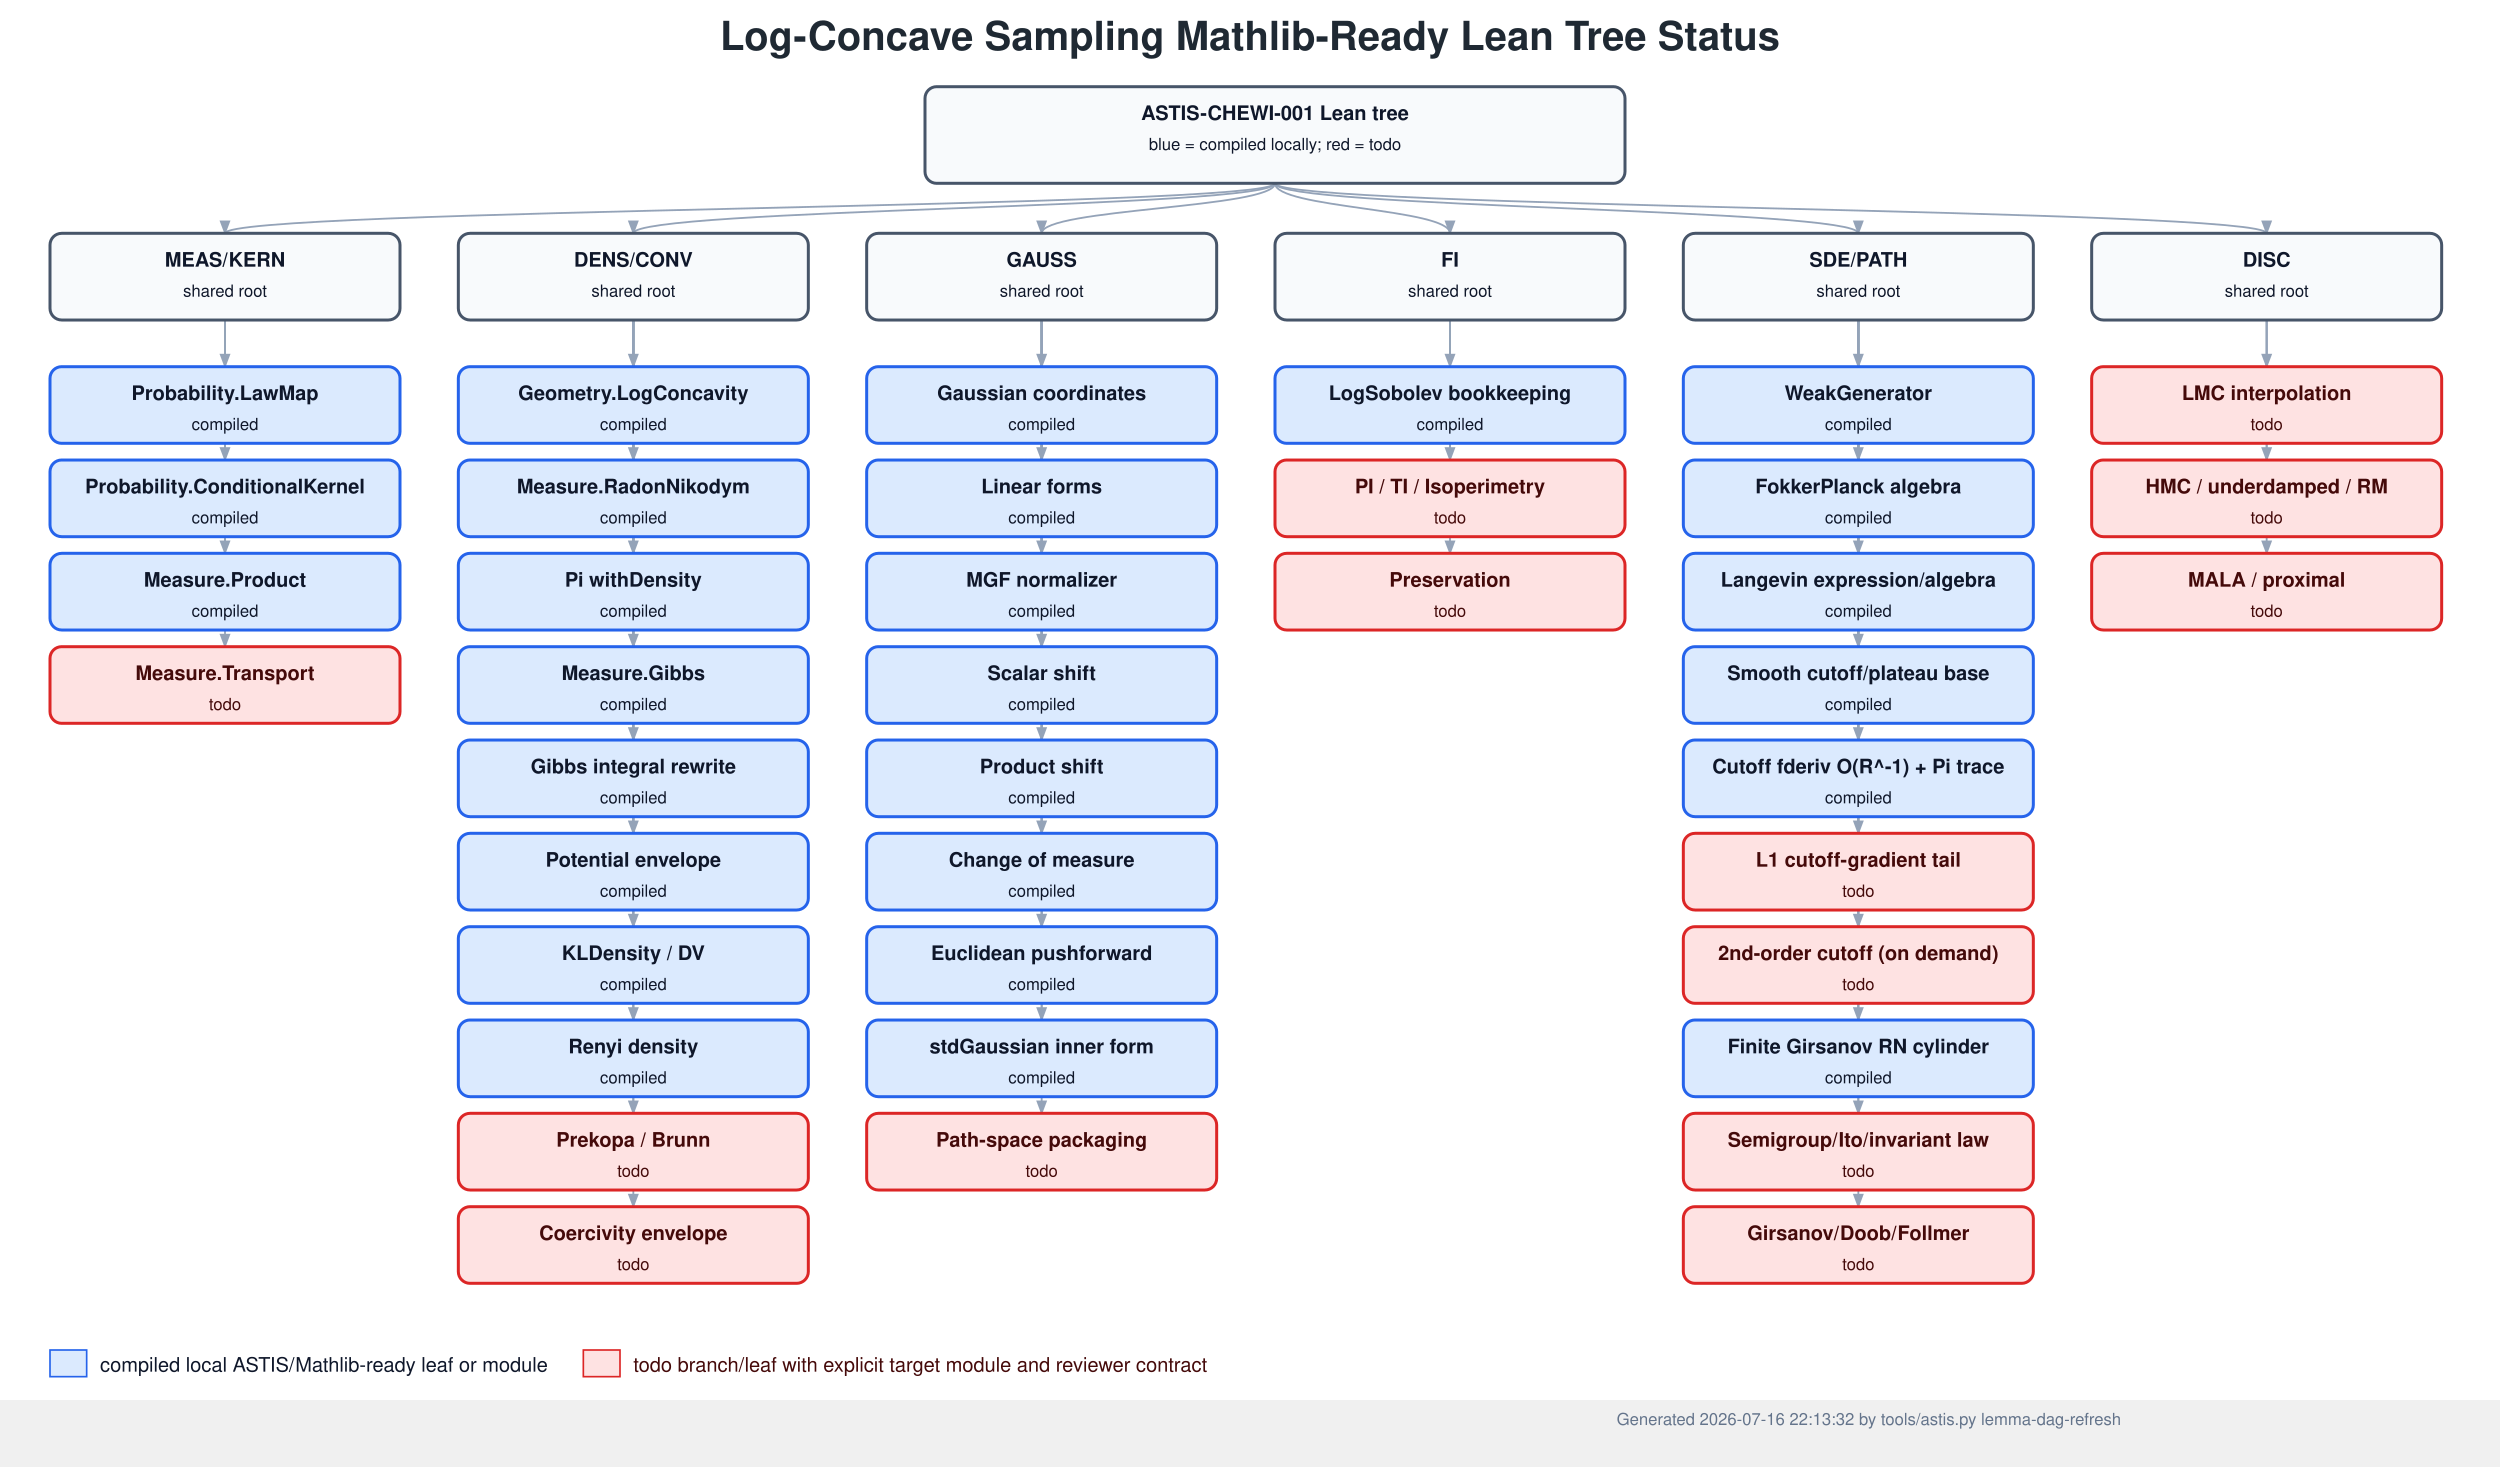
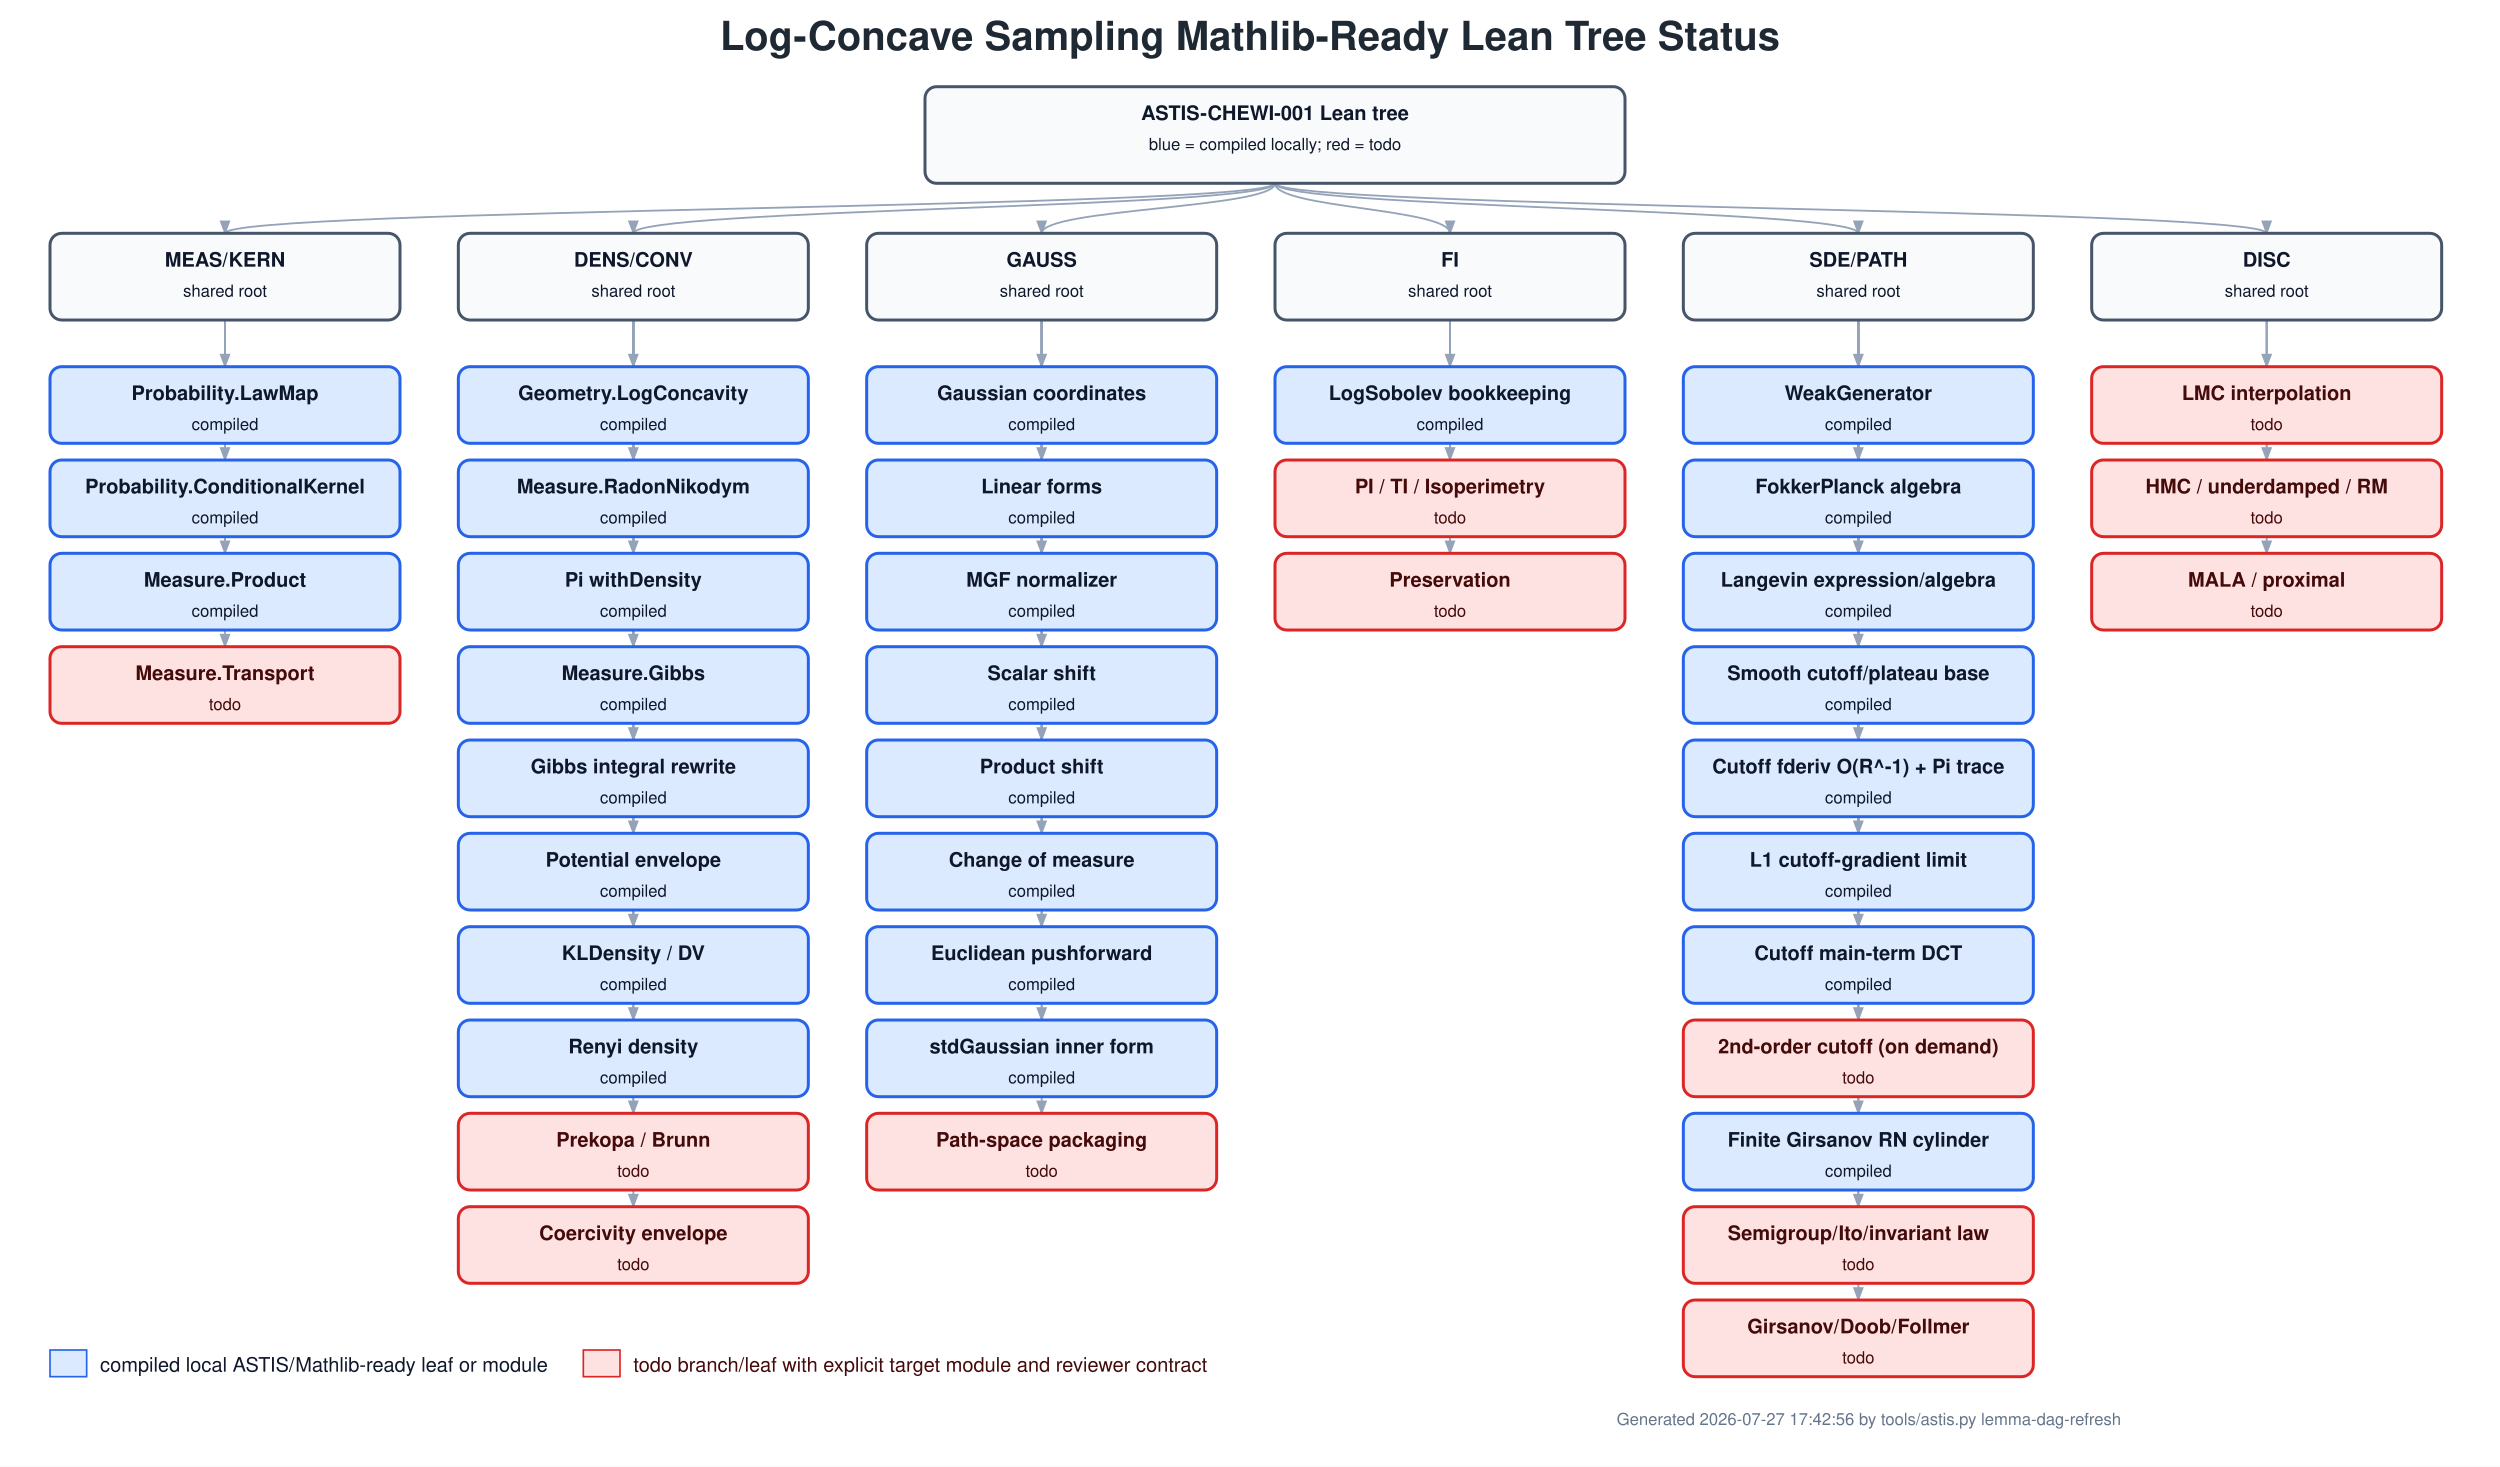
<svg xmlns="http://www.w3.org/2000/svg" width="1500" height="880" viewBox="0 0 1500 880">
  <defs>
    <marker id="arrowStatus" markerWidth="8" markerHeight="6" refX="7" refY="3" orient="auto">
      <polygon points="0 0, 8 3, 0 6" fill="#94a3b8" />
    </marker>
  </defs>
-   <rect width="1500" height="840" fill="white" />
+   <rect width="1500" height="880" fill="white" />
  <text x="750" y="30" text-anchor="middle" font-family="Helvetica,Arial,sans-serif" font-size="24" font-weight="700" fill="#1f2933">Log-Concave Sampling Mathlib-Ready Lean Tree Status</text>
  <g id="edges">
    <path d="M 765.0 110.0 C 765.0 125.0, 135.0 125.0, 135.0 140.0" fill="none" stroke="#94a3b8" stroke-width="1.1" marker-end="url(#arrowStatus)" />
    <path d="M 135.0 192.0 C 135.0 206.0, 135.0 206.0, 135.0 220.0" fill="none" stroke="#94a3b8" stroke-width="1.1" marker-end="url(#arrowStatus)" />
    <path d="M 135.0 192.0 C 135.0 234.0, 135.0 234.0, 135.0 276.0" fill="none" stroke="#94a3b8" stroke-width="1.1" marker-end="url(#arrowStatus)" />
    <path d="M 135.0 192.0 C 135.0 262.0, 135.0 262.0, 135.0 332.0" fill="none" stroke="#94a3b8" stroke-width="1.1" marker-end="url(#arrowStatus)" />
    <path d="M 135.0 192.0 C 135.0 290.0, 135.0 290.0, 135.0 388.0" fill="none" stroke="#94a3b8" stroke-width="1.1" marker-end="url(#arrowStatus)" />
    <path d="M 765.0 110.0 C 765.0 125.0, 380.0 125.0, 380.0 140.0" fill="none" stroke="#94a3b8" stroke-width="1.1" marker-end="url(#arrowStatus)" />
    <path d="M 380.0 192.0 C 380.0 206.0, 380.0 206.0, 380.0 220.0" fill="none" stroke="#94a3b8" stroke-width="1.1" marker-end="url(#arrowStatus)" />
    <path d="M 380.0 192.0 C 380.0 234.0, 380.0 234.0, 380.0 276.0" fill="none" stroke="#94a3b8" stroke-width="1.1" marker-end="url(#arrowStatus)" />
    <path d="M 380.0 192.0 C 380.0 262.0, 380.0 262.0, 380.0 332.0" fill="none" stroke="#94a3b8" stroke-width="1.1" marker-end="url(#arrowStatus)" />
    <path d="M 380.0 192.0 C 380.0 290.0, 380.0 290.0, 380.0 388.0" fill="none" stroke="#94a3b8" stroke-width="1.1" marker-end="url(#arrowStatus)" />
    <path d="M 380.0 192.0 C 380.0 318.0, 380.0 318.0, 380.0 444.0" fill="none" stroke="#94a3b8" stroke-width="1.1" marker-end="url(#arrowStatus)" />
    <path d="M 380.0 192.0 C 380.0 346.0, 380.0 346.0, 380.0 500.0" fill="none" stroke="#94a3b8" stroke-width="1.1" marker-end="url(#arrowStatus)" />
    <path d="M 380.0 192.0 C 380.0 374.0, 380.0 374.0, 380.0 556.0" fill="none" stroke="#94a3b8" stroke-width="1.1" marker-end="url(#arrowStatus)" />
    <path d="M 380.0 192.0 C 380.0 402.0, 380.0 402.0, 380.0 612.0" fill="none" stroke="#94a3b8" stroke-width="1.1" marker-end="url(#arrowStatus)" />
    <path d="M 380.0 192.0 C 380.0 430.0, 380.0 430.0, 380.0 668.0" fill="none" stroke="#94a3b8" stroke-width="1.1" marker-end="url(#arrowStatus)" />
    <path d="M 380.0 192.0 C 380.0 458.0, 380.0 458.0, 380.0 724.0" fill="none" stroke="#94a3b8" stroke-width="1.1" marker-end="url(#arrowStatus)" />
    <path d="M 765.0 110.0 C 765.0 125.0, 625.0 125.0, 625.0 140.0" fill="none" stroke="#94a3b8" stroke-width="1.1" marker-end="url(#arrowStatus)" />
    <path d="M 625.0 192.0 C 625.0 206.0, 625.0 206.0, 625.0 220.0" fill="none" stroke="#94a3b8" stroke-width="1.1" marker-end="url(#arrowStatus)" />
    <path d="M 625.0 192.0 C 625.0 234.0, 625.0 234.0, 625.0 276.0" fill="none" stroke="#94a3b8" stroke-width="1.1" marker-end="url(#arrowStatus)" />
    <path d="M 625.0 192.0 C 625.0 262.0, 625.0 262.0, 625.0 332.0" fill="none" stroke="#94a3b8" stroke-width="1.1" marker-end="url(#arrowStatus)" />
    <path d="M 625.0 192.0 C 625.0 290.0, 625.0 290.0, 625.0 388.0" fill="none" stroke="#94a3b8" stroke-width="1.1" marker-end="url(#arrowStatus)" />
    <path d="M 625.0 192.0 C 625.0 318.0, 625.0 318.0, 625.0 444.0" fill="none" stroke="#94a3b8" stroke-width="1.1" marker-end="url(#arrowStatus)" />
    <path d="M 625.0 192.0 C 625.0 346.0, 625.0 346.0, 625.0 500.0" fill="none" stroke="#94a3b8" stroke-width="1.1" marker-end="url(#arrowStatus)" />
    <path d="M 625.0 192.0 C 625.0 374.0, 625.0 374.0, 625.0 556.0" fill="none" stroke="#94a3b8" stroke-width="1.1" marker-end="url(#arrowStatus)" />
    <path d="M 625.0 192.0 C 625.0 402.0, 625.0 402.0, 625.0 612.0" fill="none" stroke="#94a3b8" stroke-width="1.1" marker-end="url(#arrowStatus)" />
    <path d="M 625.0 192.0 C 625.0 430.0, 625.0 430.0, 625.0 668.0" fill="none" stroke="#94a3b8" stroke-width="1.1" marker-end="url(#arrowStatus)" />
    <path d="M 765.0 110.0 C 765.0 125.0, 870.0 125.0, 870.0 140.0" fill="none" stroke="#94a3b8" stroke-width="1.1" marker-end="url(#arrowStatus)" />
    <path d="M 870.0 192.0 C 870.0 206.0, 870.0 206.0, 870.0 220.0" fill="none" stroke="#94a3b8" stroke-width="1.1" marker-end="url(#arrowStatus)" />
    <path d="M 870.0 192.0 C 870.0 234.0, 870.0 234.0, 870.0 276.0" fill="none" stroke="#94a3b8" stroke-width="1.1" marker-end="url(#arrowStatus)" />
    <path d="M 870.0 192.0 C 870.0 262.0, 870.0 262.0, 870.0 332.0" fill="none" stroke="#94a3b8" stroke-width="1.1" marker-end="url(#arrowStatus)" />
    <path d="M 765.0 110.0 C 765.0 125.0, 1115.0 125.0, 1115.0 140.0" fill="none" stroke="#94a3b8" stroke-width="1.1" marker-end="url(#arrowStatus)" />
    <path d="M 1115.0 192.0 C 1115.0 206.0, 1115.0 206.0, 1115.0 220.0" fill="none" stroke="#94a3b8" stroke-width="1.1" marker-end="url(#arrowStatus)" />
    <path d="M 1115.0 192.0 C 1115.0 234.0, 1115.0 234.0, 1115.0 276.0" fill="none" stroke="#94a3b8" stroke-width="1.1" marker-end="url(#arrowStatus)" />
    <path d="M 1115.0 192.0 C 1115.0 262.0, 1115.0 262.0, 1115.0 332.0" fill="none" stroke="#94a3b8" stroke-width="1.1" marker-end="url(#arrowStatus)" />
    <path d="M 1115.0 192.0 C 1115.0 290.0, 1115.0 290.0, 1115.0 388.0" fill="none" stroke="#94a3b8" stroke-width="1.1" marker-end="url(#arrowStatus)" />
    <path d="M 1115.0 192.0 C 1115.0 318.0, 1115.0 318.0, 1115.0 444.0" fill="none" stroke="#94a3b8" stroke-width="1.1" marker-end="url(#arrowStatus)" />
    <path d="M 1115.0 192.0 C 1115.0 346.0, 1115.0 346.0, 1115.0 500.0" fill="none" stroke="#94a3b8" stroke-width="1.1" marker-end="url(#arrowStatus)" />
    <path d="M 1115.0 192.0 C 1115.0 374.0, 1115.0 374.0, 1115.0 556.0" fill="none" stroke="#94a3b8" stroke-width="1.1" marker-end="url(#arrowStatus)" />
    <path d="M 1115.0 192.0 C 1115.0 402.0, 1115.0 402.0, 1115.0 612.0" fill="none" stroke="#94a3b8" stroke-width="1.1" marker-end="url(#arrowStatus)" />
    <path d="M 1115.0 192.0 C 1115.0 430.0, 1115.0 430.0, 1115.0 668.0" fill="none" stroke="#94a3b8" stroke-width="1.1" marker-end="url(#arrowStatus)" />
    <path d="M 1115.0 192.0 C 1115.0 458.0, 1115.0 458.0, 1115.0 724.0" fill="none" stroke="#94a3b8" stroke-width="1.1" marker-end="url(#arrowStatus)" />
+     <path d="M 1115.0 192.0 C 1115.0 486.0, 1115.0 486.0, 1115.0 780.0" fill="none" stroke="#94a3b8" stroke-width="1.1" marker-end="url(#arrowStatus)" />
    <path d="M 765.0 110.0 C 765.0 125.0, 1360.0 125.0, 1360.0 140.0" fill="none" stroke="#94a3b8" stroke-width="1.1" marker-end="url(#arrowStatus)" />
    <path d="M 1360.0 192.0 C 1360.0 206.0, 1360.0 206.0, 1360.0 220.0" fill="none" stroke="#94a3b8" stroke-width="1.1" marker-end="url(#arrowStatus)" />
    <path d="M 1360.0 192.0 C 1360.0 234.0, 1360.0 234.0, 1360.0 276.0" fill="none" stroke="#94a3b8" stroke-width="1.1" marker-end="url(#arrowStatus)" />
    <path d="M 1360.0 192.0 C 1360.0 262.0, 1360.0 262.0, 1360.0 332.0" fill="none" stroke="#94a3b8" stroke-width="1.1" marker-end="url(#arrowStatus)" />
  </g>
  <g id="nodes">
    <g id="root">
      <rect x="555" y="52" width="420" height="58" rx="7" fill="#f8fafc" stroke="#475569" stroke-width="1.8" />
      <text x="765.0" y="72" text-anchor="middle" font-family="Helvetica,Arial,sans-serif" font-size="12" font-weight="700" fill="#0f172a">ASTIS-CHEWI-001 Lean tree</text>
      <text x="765.0" y="90" text-anchor="middle" font-family="Helvetica,Arial,sans-serif" font-size="10" fill="#0f172a">blue = compiled locally; red = todo</text>
    </g>
    <g id="MEAS-KERN">
      <rect x="30" y="140" width="210" height="52" rx="7" fill="#f8fafc" stroke="#475569" stroke-width="1.8" />
      <text x="135.0" y="160" text-anchor="middle" font-family="Helvetica,Arial,sans-serif" font-size="12" font-weight="700" fill="#0f172a">MEAS/KERN</text>
      <text x="135.0" y="178" text-anchor="middle" font-family="Helvetica,Arial,sans-serif" font-size="10" fill="#0f172a">shared root</text>
    </g>
    <g id="MEAS-KERN-Probability.LawMap">
      <rect x="30" y="220" width="210" height="46" rx="7" fill="#dbeafe" stroke="#2563eb" stroke-width="1.8" />
      <text x="135.0" y="240" text-anchor="middle" font-family="Helvetica,Arial,sans-serif" font-size="12" font-weight="700" fill="#0f172a">Probability.LawMap</text>
      <text x="135.0" y="258" text-anchor="middle" font-family="Helvetica,Arial,sans-serif" font-size="10" fill="#0f172a">compiled</text>
    </g>
    <g id="MEAS-KERN-Probability.ConditionalKernel">
      <rect x="30" y="276" width="210" height="46" rx="7" fill="#dbeafe" stroke="#2563eb" stroke-width="1.8" />
      <text x="135.0" y="296" text-anchor="middle" font-family="Helvetica,Arial,sans-serif" font-size="12" font-weight="700" fill="#0f172a">Probability.ConditionalKernel</text>
      <text x="135.0" y="314" text-anchor="middle" font-family="Helvetica,Arial,sans-serif" font-size="10" fill="#0f172a">compiled</text>
    </g>
    <g id="MEAS-KERN-Measure.Product">
      <rect x="30" y="332" width="210" height="46" rx="7" fill="#dbeafe" stroke="#2563eb" stroke-width="1.8" />
      <text x="135.0" y="352" text-anchor="middle" font-family="Helvetica,Arial,sans-serif" font-size="12" font-weight="700" fill="#0f172a">Measure.Product</text>
      <text x="135.0" y="370" text-anchor="middle" font-family="Helvetica,Arial,sans-serif" font-size="10" fill="#0f172a">compiled</text>
    </g>
    <g id="MEAS-KERN-Measure.Transport">
      <rect x="30" y="388" width="210" height="46" rx="7" fill="#fee2e2" stroke="#dc2626" stroke-width="1.8" />
      <text x="135.0" y="408" text-anchor="middle" font-family="Helvetica,Arial,sans-serif" font-size="12" font-weight="700" fill="#450a0a">Measure.Transport</text>
      <text x="135.0" y="426" text-anchor="middle" font-family="Helvetica,Arial,sans-serif" font-size="10" fill="#450a0a">todo</text>
    </g>
    <g id="DENS-CONV">
      <rect x="275" y="140" width="210" height="52" rx="7" fill="#f8fafc" stroke="#475569" stroke-width="1.8" />
      <text x="380.0" y="160" text-anchor="middle" font-family="Helvetica,Arial,sans-serif" font-size="12" font-weight="700" fill="#0f172a">DENS/CONV</text>
      <text x="380.0" y="178" text-anchor="middle" font-family="Helvetica,Arial,sans-serif" font-size="10" fill="#0f172a">shared root</text>
    </g>
    <g id="DENS-CONV-Geometry.LogConcavity">
      <rect x="275" y="220" width="210" height="46" rx="7" fill="#dbeafe" stroke="#2563eb" stroke-width="1.8" />
      <text x="380.0" y="240" text-anchor="middle" font-family="Helvetica,Arial,sans-serif" font-size="12" font-weight="700" fill="#0f172a">Geometry.LogConcavity</text>
      <text x="380.0" y="258" text-anchor="middle" font-family="Helvetica,Arial,sans-serif" font-size="10" fill="#0f172a">compiled</text>
    </g>
    <g id="DENS-CONV-Measure.RadonNikodym">
      <rect x="275" y="276" width="210" height="46" rx="7" fill="#dbeafe" stroke="#2563eb" stroke-width="1.8" />
      <text x="380.0" y="296" text-anchor="middle" font-family="Helvetica,Arial,sans-serif" font-size="12" font-weight="700" fill="#0f172a">Measure.RadonNikodym</text>
      <text x="380.0" y="314" text-anchor="middle" font-family="Helvetica,Arial,sans-serif" font-size="10" fill="#0f172a">compiled</text>
    </g>
    <g id="DENS-CONV-Pi-withDensity">
      <rect x="275" y="332" width="210" height="46" rx="7" fill="#dbeafe" stroke="#2563eb" stroke-width="1.8" />
      <text x="380.0" y="352" text-anchor="middle" font-family="Helvetica,Arial,sans-serif" font-size="12" font-weight="700" fill="#0f172a">Pi withDensity</text>
      <text x="380.0" y="370" text-anchor="middle" font-family="Helvetica,Arial,sans-serif" font-size="10" fill="#0f172a">compiled</text>
    </g>
    <g id="DENS-CONV-Measure.Gibbs">
      <rect x="275" y="388" width="210" height="46" rx="7" fill="#dbeafe" stroke="#2563eb" stroke-width="1.8" />
      <text x="380.0" y="408" text-anchor="middle" font-family="Helvetica,Arial,sans-serif" font-size="12" font-weight="700" fill="#0f172a">Measure.Gibbs</text>
      <text x="380.0" y="426" text-anchor="middle" font-family="Helvetica,Arial,sans-serif" font-size="10" fill="#0f172a">compiled</text>
    </g>
    <g id="DENS-CONV-Gibbs-integral-rewrite">
      <rect x="275" y="444" width="210" height="46" rx="7" fill="#dbeafe" stroke="#2563eb" stroke-width="1.8" />
      <text x="380.0" y="464" text-anchor="middle" font-family="Helvetica,Arial,sans-serif" font-size="12" font-weight="700" fill="#0f172a">Gibbs integral rewrite</text>
      <text x="380.0" y="482" text-anchor="middle" font-family="Helvetica,Arial,sans-serif" font-size="10" fill="#0f172a">compiled</text>
    </g>
    <g id="DENS-CONV-Potential-envelope">
      <rect x="275" y="500" width="210" height="46" rx="7" fill="#dbeafe" stroke="#2563eb" stroke-width="1.8" />
      <text x="380.0" y="520" text-anchor="middle" font-family="Helvetica,Arial,sans-serif" font-size="12" font-weight="700" fill="#0f172a">Potential envelope</text>
      <text x="380.0" y="538" text-anchor="middle" font-family="Helvetica,Arial,sans-serif" font-size="10" fill="#0f172a">compiled</text>
    </g>
    <g id="DENS-CONV-KLDensity-DV">
      <rect x="275" y="556" width="210" height="46" rx="7" fill="#dbeafe" stroke="#2563eb" stroke-width="1.8" />
      <text x="380.0" y="576" text-anchor="middle" font-family="Helvetica,Arial,sans-serif" font-size="12" font-weight="700" fill="#0f172a">KLDensity / DV</text>
      <text x="380.0" y="594" text-anchor="middle" font-family="Helvetica,Arial,sans-serif" font-size="10" fill="#0f172a">compiled</text>
    </g>
    <g id="DENS-CONV-Renyi-density">
      <rect x="275" y="612" width="210" height="46" rx="7" fill="#dbeafe" stroke="#2563eb" stroke-width="1.8" />
      <text x="380.0" y="632" text-anchor="middle" font-family="Helvetica,Arial,sans-serif" font-size="12" font-weight="700" fill="#0f172a">Renyi density</text>
      <text x="380.0" y="650" text-anchor="middle" font-family="Helvetica,Arial,sans-serif" font-size="10" fill="#0f172a">compiled</text>
    </g>
    <g id="DENS-CONV-Prekopa-Brunn">
      <rect x="275" y="668" width="210" height="46" rx="7" fill="#fee2e2" stroke="#dc2626" stroke-width="1.8" />
      <text x="380.0" y="688" text-anchor="middle" font-family="Helvetica,Arial,sans-serif" font-size="12" font-weight="700" fill="#450a0a">Prekopa / Brunn</text>
      <text x="380.0" y="706" text-anchor="middle" font-family="Helvetica,Arial,sans-serif" font-size="10" fill="#450a0a">todo</text>
    </g>
    <g id="DENS-CONV-Coercivity-envelope">
      <rect x="275" y="724" width="210" height="46" rx="7" fill="#fee2e2" stroke="#dc2626" stroke-width="1.8" />
      <text x="380.0" y="744" text-anchor="middle" font-family="Helvetica,Arial,sans-serif" font-size="12" font-weight="700" fill="#450a0a">Coercivity envelope</text>
      <text x="380.0" y="762" text-anchor="middle" font-family="Helvetica,Arial,sans-serif" font-size="10" fill="#450a0a">todo</text>
    </g>
    <g id="GAUSS">
      <rect x="520" y="140" width="210" height="52" rx="7" fill="#f8fafc" stroke="#475569" stroke-width="1.8" />
      <text x="625.0" y="160" text-anchor="middle" font-family="Helvetica,Arial,sans-serif" font-size="12" font-weight="700" fill="#0f172a">GAUSS</text>
      <text x="625.0" y="178" text-anchor="middle" font-family="Helvetica,Arial,sans-serif" font-size="10" fill="#0f172a">shared root</text>
    </g>
    <g id="GAUSS-Gaussian-coordinates">
      <rect x="520" y="220" width="210" height="46" rx="7" fill="#dbeafe" stroke="#2563eb" stroke-width="1.8" />
      <text x="625.0" y="240" text-anchor="middle" font-family="Helvetica,Arial,sans-serif" font-size="12" font-weight="700" fill="#0f172a">Gaussian coordinates</text>
      <text x="625.0" y="258" text-anchor="middle" font-family="Helvetica,Arial,sans-serif" font-size="10" fill="#0f172a">compiled</text>
    </g>
    <g id="GAUSS-Linear-forms">
      <rect x="520" y="276" width="210" height="46" rx="7" fill="#dbeafe" stroke="#2563eb" stroke-width="1.8" />
      <text x="625.0" y="296" text-anchor="middle" font-family="Helvetica,Arial,sans-serif" font-size="12" font-weight="700" fill="#0f172a">Linear forms</text>
      <text x="625.0" y="314" text-anchor="middle" font-family="Helvetica,Arial,sans-serif" font-size="10" fill="#0f172a">compiled</text>
    </g>
    <g id="GAUSS-MGF-normalizer">
      <rect x="520" y="332" width="210" height="46" rx="7" fill="#dbeafe" stroke="#2563eb" stroke-width="1.8" />
      <text x="625.0" y="352" text-anchor="middle" font-family="Helvetica,Arial,sans-serif" font-size="12" font-weight="700" fill="#0f172a">MGF normalizer</text>
      <text x="625.0" y="370" text-anchor="middle" font-family="Helvetica,Arial,sans-serif" font-size="10" fill="#0f172a">compiled</text>
    </g>
    <g id="GAUSS-Scalar-shift">
      <rect x="520" y="388" width="210" height="46" rx="7" fill="#dbeafe" stroke="#2563eb" stroke-width="1.8" />
      <text x="625.0" y="408" text-anchor="middle" font-family="Helvetica,Arial,sans-serif" font-size="12" font-weight="700" fill="#0f172a">Scalar shift</text>
      <text x="625.0" y="426" text-anchor="middle" font-family="Helvetica,Arial,sans-serif" font-size="10" fill="#0f172a">compiled</text>
    </g>
    <g id="GAUSS-Product-shift">
      <rect x="520" y="444" width="210" height="46" rx="7" fill="#dbeafe" stroke="#2563eb" stroke-width="1.8" />
      <text x="625.0" y="464" text-anchor="middle" font-family="Helvetica,Arial,sans-serif" font-size="12" font-weight="700" fill="#0f172a">Product shift</text>
      <text x="625.0" y="482" text-anchor="middle" font-family="Helvetica,Arial,sans-serif" font-size="10" fill="#0f172a">compiled</text>
    </g>
    <g id="GAUSS-Change-of-measure">
      <rect x="520" y="500" width="210" height="46" rx="7" fill="#dbeafe" stroke="#2563eb" stroke-width="1.8" />
      <text x="625.0" y="520" text-anchor="middle" font-family="Helvetica,Arial,sans-serif" font-size="12" font-weight="700" fill="#0f172a">Change of measure</text>
      <text x="625.0" y="538" text-anchor="middle" font-family="Helvetica,Arial,sans-serif" font-size="10" fill="#0f172a">compiled</text>
    </g>
    <g id="GAUSS-Euclidean-pushforward">
      <rect x="520" y="556" width="210" height="46" rx="7" fill="#dbeafe" stroke="#2563eb" stroke-width="1.8" />
      <text x="625.0" y="576" text-anchor="middle" font-family="Helvetica,Arial,sans-serif" font-size="12" font-weight="700" fill="#0f172a">Euclidean pushforward</text>
      <text x="625.0" y="594" text-anchor="middle" font-family="Helvetica,Arial,sans-serif" font-size="10" fill="#0f172a">compiled</text>
    </g>
    <g id="GAUSS-stdGaussian-inner-form">
      <rect x="520" y="612" width="210" height="46" rx="7" fill="#dbeafe" stroke="#2563eb" stroke-width="1.8" />
      <text x="625.0" y="632" text-anchor="middle" font-family="Helvetica,Arial,sans-serif" font-size="12" font-weight="700" fill="#0f172a">stdGaussian inner form</text>
      <text x="625.0" y="650" text-anchor="middle" font-family="Helvetica,Arial,sans-serif" font-size="10" fill="#0f172a">compiled</text>
    </g>
    <g id="GAUSS-Path-space-packaging">
      <rect x="520" y="668" width="210" height="46" rx="7" fill="#fee2e2" stroke="#dc2626" stroke-width="1.8" />
      <text x="625.0" y="688" text-anchor="middle" font-family="Helvetica,Arial,sans-serif" font-size="12" font-weight="700" fill="#450a0a">Path-space packaging</text>
      <text x="625.0" y="706" text-anchor="middle" font-family="Helvetica,Arial,sans-serif" font-size="10" fill="#450a0a">todo</text>
    </g>
    <g id="FI">
      <rect x="765" y="140" width="210" height="52" rx="7" fill="#f8fafc" stroke="#475569" stroke-width="1.8" />
      <text x="870.0" y="160" text-anchor="middle" font-family="Helvetica,Arial,sans-serif" font-size="12" font-weight="700" fill="#0f172a">FI</text>
      <text x="870.0" y="178" text-anchor="middle" font-family="Helvetica,Arial,sans-serif" font-size="10" fill="#0f172a">shared root</text>
    </g>
    <g id="FI-LogSobolev-bookkeeping">
      <rect x="765" y="220" width="210" height="46" rx="7" fill="#dbeafe" stroke="#2563eb" stroke-width="1.8" />
      <text x="870.0" y="240" text-anchor="middle" font-family="Helvetica,Arial,sans-serif" font-size="12" font-weight="700" fill="#0f172a">LogSobolev bookkeeping</text>
      <text x="870.0" y="258" text-anchor="middle" font-family="Helvetica,Arial,sans-serif" font-size="10" fill="#0f172a">compiled</text>
    </g>
    <g id="FI-PI-TI-Isoperimetry">
      <rect x="765" y="276" width="210" height="46" rx="7" fill="#fee2e2" stroke="#dc2626" stroke-width="1.8" />
      <text x="870.0" y="296" text-anchor="middle" font-family="Helvetica,Arial,sans-serif" font-size="12" font-weight="700" fill="#450a0a">PI / TI / Isoperimetry</text>
      <text x="870.0" y="314" text-anchor="middle" font-family="Helvetica,Arial,sans-serif" font-size="10" fill="#450a0a">todo</text>
    </g>
    <g id="FI-Preservation">
      <rect x="765" y="332" width="210" height="46" rx="7" fill="#fee2e2" stroke="#dc2626" stroke-width="1.8" />
      <text x="870.0" y="352" text-anchor="middle" font-family="Helvetica,Arial,sans-serif" font-size="12" font-weight="700" fill="#450a0a">Preservation</text>
      <text x="870.0" y="370" text-anchor="middle" font-family="Helvetica,Arial,sans-serif" font-size="10" fill="#450a0a">todo</text>
    </g>
    <g id="SDE-PATH">
      <rect x="1010" y="140" width="210" height="52" rx="7" fill="#f8fafc" stroke="#475569" stroke-width="1.8" />
      <text x="1115.0" y="160" text-anchor="middle" font-family="Helvetica,Arial,sans-serif" font-size="12" font-weight="700" fill="#0f172a">SDE/PATH</text>
      <text x="1115.0" y="178" text-anchor="middle" font-family="Helvetica,Arial,sans-serif" font-size="10" fill="#0f172a">shared root</text>
    </g>
    <g id="SDE-PATH-WeakGenerator">
      <rect x="1010" y="220" width="210" height="46" rx="7" fill="#dbeafe" stroke="#2563eb" stroke-width="1.8" />
      <text x="1115.0" y="240" text-anchor="middle" font-family="Helvetica,Arial,sans-serif" font-size="12" font-weight="700" fill="#0f172a">WeakGenerator</text>
      <text x="1115.0" y="258" text-anchor="middle" font-family="Helvetica,Arial,sans-serif" font-size="10" fill="#0f172a">compiled</text>
    </g>
    <g id="SDE-PATH-FokkerPlanck-algebra">
      <rect x="1010" y="276" width="210" height="46" rx="7" fill="#dbeafe" stroke="#2563eb" stroke-width="1.8" />
      <text x="1115.0" y="296" text-anchor="middle" font-family="Helvetica,Arial,sans-serif" font-size="12" font-weight="700" fill="#0f172a">FokkerPlanck algebra</text>
      <text x="1115.0" y="314" text-anchor="middle" font-family="Helvetica,Arial,sans-serif" font-size="10" fill="#0f172a">compiled</text>
    </g>
    <g id="SDE-PATH-Langevin-expression-algebra">
      <rect x="1010" y="332" width="210" height="46" rx="7" fill="#dbeafe" stroke="#2563eb" stroke-width="1.8" />
      <text x="1115.0" y="352" text-anchor="middle" font-family="Helvetica,Arial,sans-serif" font-size="12" font-weight="700" fill="#0f172a">Langevin expression/algebra</text>
      <text x="1115.0" y="370" text-anchor="middle" font-family="Helvetica,Arial,sans-serif" font-size="10" fill="#0f172a">compiled</text>
    </g>
    <g id="SDE-PATH-Smooth-cutoff-plateau-base">
      <rect x="1010" y="388" width="210" height="46" rx="7" fill="#dbeafe" stroke="#2563eb" stroke-width="1.8" />
      <text x="1115.0" y="408" text-anchor="middle" font-family="Helvetica,Arial,sans-serif" font-size="12" font-weight="700" fill="#0f172a">Smooth cutoff/plateau base</text>
      <text x="1115.0" y="426" text-anchor="middle" font-family="Helvetica,Arial,sans-serif" font-size="10" fill="#0f172a">compiled</text>
    </g>
    <g id="SDE-PATH-Cutoff-fderiv-O-R--1-Pi-trace">
      <rect x="1010" y="444" width="210" height="46" rx="7" fill="#dbeafe" stroke="#2563eb" stroke-width="1.8" />
      <text x="1115.0" y="464" text-anchor="middle" font-family="Helvetica,Arial,sans-serif" font-size="12" font-weight="700" fill="#0f172a">Cutoff fderiv O(R^-1) + Pi trace</text>
      <text x="1115.0" y="482" text-anchor="middle" font-family="Helvetica,Arial,sans-serif" font-size="10" fill="#0f172a">compiled</text>
    </g>
-     <g id="SDE-PATH-L1-cutoff-gradient-tail">
-       <rect x="1010" y="500" width="210" height="46" rx="7" fill="#fee2e2" stroke="#dc2626" stroke-width="1.8" />
-       <text x="1115.0" y="520" text-anchor="middle" font-family="Helvetica,Arial,sans-serif" font-size="12" font-weight="700" fill="#450a0a">L1 cutoff-gradient tail</text>
-       <text x="1115.0" y="538" text-anchor="middle" font-family="Helvetica,Arial,sans-serif" font-size="10" fill="#450a0a">todo</text>
+     <g id="SDE-PATH-L1-cutoff-gradient-limit">
+       <rect x="1010" y="500" width="210" height="46" rx="7" fill="#dbeafe" stroke="#2563eb" stroke-width="1.8" />
+       <text x="1115.0" y="520" text-anchor="middle" font-family="Helvetica,Arial,sans-serif" font-size="12" font-weight="700" fill="#0f172a">L1 cutoff-gradient limit</text>
+       <text x="1115.0" y="538" text-anchor="middle" font-family="Helvetica,Arial,sans-serif" font-size="10" fill="#0f172a">compiled</text>
+     </g>
+     <g id="SDE-PATH-Cutoff-main-term-DCT">
+       <rect x="1010" y="556" width="210" height="46" rx="7" fill="#dbeafe" stroke="#2563eb" stroke-width="1.8" />
+       <text x="1115.0" y="576" text-anchor="middle" font-family="Helvetica,Arial,sans-serif" font-size="12" font-weight="700" fill="#0f172a">Cutoff main-term DCT</text>
+       <text x="1115.0" y="594" text-anchor="middle" font-family="Helvetica,Arial,sans-serif" font-size="10" fill="#0f172a">compiled</text>
    </g>
    <g id="SDE-PATH-2nd-order-cutoff-on-demand">
-       <rect x="1010" y="556" width="210" height="46" rx="7" fill="#fee2e2" stroke="#dc2626" stroke-width="1.8" />
-       <text x="1115.0" y="576" text-anchor="middle" font-family="Helvetica,Arial,sans-serif" font-size="12" font-weight="700" fill="#450a0a">2nd-order cutoff (on demand)</text>
-       <text x="1115.0" y="594" text-anchor="middle" font-family="Helvetica,Arial,sans-serif" font-size="10" fill="#450a0a">todo</text>
+       <rect x="1010" y="612" width="210" height="46" rx="7" fill="#fee2e2" stroke="#dc2626" stroke-width="1.8" />
+       <text x="1115.0" y="632" text-anchor="middle" font-family="Helvetica,Arial,sans-serif" font-size="12" font-weight="700" fill="#450a0a">2nd-order cutoff (on demand)</text>
+       <text x="1115.0" y="650" text-anchor="middle" font-family="Helvetica,Arial,sans-serif" font-size="10" fill="#450a0a">todo</text>
    </g>
    <g id="SDE-PATH-Finite-Girsanov-RN-cylinder">
-       <rect x="1010" y="612" width="210" height="46" rx="7" fill="#dbeafe" stroke="#2563eb" stroke-width="1.8" />
-       <text x="1115.0" y="632" text-anchor="middle" font-family="Helvetica,Arial,sans-serif" font-size="12" font-weight="700" fill="#0f172a">Finite Girsanov RN cylinder</text>
-       <text x="1115.0" y="650" text-anchor="middle" font-family="Helvetica,Arial,sans-serif" font-size="10" fill="#0f172a">compiled</text>
+       <rect x="1010" y="668" width="210" height="46" rx="7" fill="#dbeafe" stroke="#2563eb" stroke-width="1.8" />
+       <text x="1115.0" y="688" text-anchor="middle" font-family="Helvetica,Arial,sans-serif" font-size="12" font-weight="700" fill="#0f172a">Finite Girsanov RN cylinder</text>
+       <text x="1115.0" y="706" text-anchor="middle" font-family="Helvetica,Arial,sans-serif" font-size="10" fill="#0f172a">compiled</text>
    </g>
    <g id="SDE-PATH-Semigroup-Ito-invariant-law">
-       <rect x="1010" y="668" width="210" height="46" rx="7" fill="#fee2e2" stroke="#dc2626" stroke-width="1.8" />
-       <text x="1115.0" y="688" text-anchor="middle" font-family="Helvetica,Arial,sans-serif" font-size="12" font-weight="700" fill="#450a0a">Semigroup/Ito/invariant law</text>
-       <text x="1115.0" y="706" text-anchor="middle" font-family="Helvetica,Arial,sans-serif" font-size="10" fill="#450a0a">todo</text>
+       <rect x="1010" y="724" width="210" height="46" rx="7" fill="#fee2e2" stroke="#dc2626" stroke-width="1.8" />
+       <text x="1115.0" y="744" text-anchor="middle" font-family="Helvetica,Arial,sans-serif" font-size="12" font-weight="700" fill="#450a0a">Semigroup/Ito/invariant law</text>
+       <text x="1115.0" y="762" text-anchor="middle" font-family="Helvetica,Arial,sans-serif" font-size="10" fill="#450a0a">todo</text>
    </g>
    <g id="SDE-PATH-Girsanov-Doob-Follmer">
-       <rect x="1010" y="724" width="210" height="46" rx="7" fill="#fee2e2" stroke="#dc2626" stroke-width="1.8" />
-       <text x="1115.0" y="744" text-anchor="middle" font-family="Helvetica,Arial,sans-serif" font-size="12" font-weight="700" fill="#450a0a">Girsanov/Doob/Follmer</text>
-       <text x="1115.0" y="762" text-anchor="middle" font-family="Helvetica,Arial,sans-serif" font-size="10" fill="#450a0a">todo</text>
+       <rect x="1010" y="780" width="210" height="46" rx="7" fill="#fee2e2" stroke="#dc2626" stroke-width="1.8" />
+       <text x="1115.0" y="800" text-anchor="middle" font-family="Helvetica,Arial,sans-serif" font-size="12" font-weight="700" fill="#450a0a">Girsanov/Doob/Follmer</text>
+       <text x="1115.0" y="818" text-anchor="middle" font-family="Helvetica,Arial,sans-serif" font-size="10" fill="#450a0a">todo</text>
    </g>
    <g id="DISC">
      <rect x="1255" y="140" width="210" height="52" rx="7" fill="#f8fafc" stroke="#475569" stroke-width="1.8" />
      <text x="1360.0" y="160" text-anchor="middle" font-family="Helvetica,Arial,sans-serif" font-size="12" font-weight="700" fill="#0f172a">DISC</text>
      <text x="1360.0" y="178" text-anchor="middle" font-family="Helvetica,Arial,sans-serif" font-size="10" fill="#0f172a">shared root</text>
    </g>
    <g id="DISC-LMC-interpolation">
      <rect x="1255" y="220" width="210" height="46" rx="7" fill="#fee2e2" stroke="#dc2626" stroke-width="1.8" />
      <text x="1360.0" y="240" text-anchor="middle" font-family="Helvetica,Arial,sans-serif" font-size="12" font-weight="700" fill="#450a0a">LMC interpolation</text>
      <text x="1360.0" y="258" text-anchor="middle" font-family="Helvetica,Arial,sans-serif" font-size="10" fill="#450a0a">todo</text>
    </g>
    <g id="DISC-HMC-underdamped-RM">
      <rect x="1255" y="276" width="210" height="46" rx="7" fill="#fee2e2" stroke="#dc2626" stroke-width="1.8" />
      <text x="1360.0" y="296" text-anchor="middle" font-family="Helvetica,Arial,sans-serif" font-size="12" font-weight="700" fill="#450a0a">HMC / underdamped / RM</text>
      <text x="1360.0" y="314" text-anchor="middle" font-family="Helvetica,Arial,sans-serif" font-size="10" fill="#450a0a">todo</text>
    </g>
    <g id="DISC-MALA-proximal">
      <rect x="1255" y="332" width="210" height="46" rx="7" fill="#fee2e2" stroke="#dc2626" stroke-width="1.8" />
      <text x="1360.0" y="352" text-anchor="middle" font-family="Helvetica,Arial,sans-serif" font-size="12" font-weight="700" fill="#450a0a">MALA / proximal</text>
      <text x="1360.0" y="370" text-anchor="middle" font-family="Helvetica,Arial,sans-serif" font-size="10" fill="#450a0a">todo</text>
    </g>
  </g>
  <rect x="30" y="810" width="22" height="16" fill="#dbeafe" stroke="#2563eb" />
  <text x="60" y="823" font-family="Helvetica,Arial,sans-serif" font-size="12" fill="#0f172a">compiled local ASTIS/Mathlib-ready leaf or module</text>
  <rect x="350" y="810" width="22" height="16" fill="#fee2e2" stroke="#dc2626" />
  <text x="380" y="823" font-family="Helvetica,Arial,sans-serif" font-size="12" fill="#450a0a">todo branch/leaf with explicit target module and reviewer contract</text>
-   <text x="970" y="855" font-family="Helvetica,Arial,sans-serif" font-size="10" fill="#64748b">Generated 2026-07-16 22:13:32 by tools/astis.py lemma-dag-refresh</text>
+   <text x="970" y="855" font-family="Helvetica,Arial,sans-serif" font-size="10" fill="#64748b">Generated 2026-07-27 17:42:56 by tools/astis.py lemma-dag-refresh</text>
</svg>
